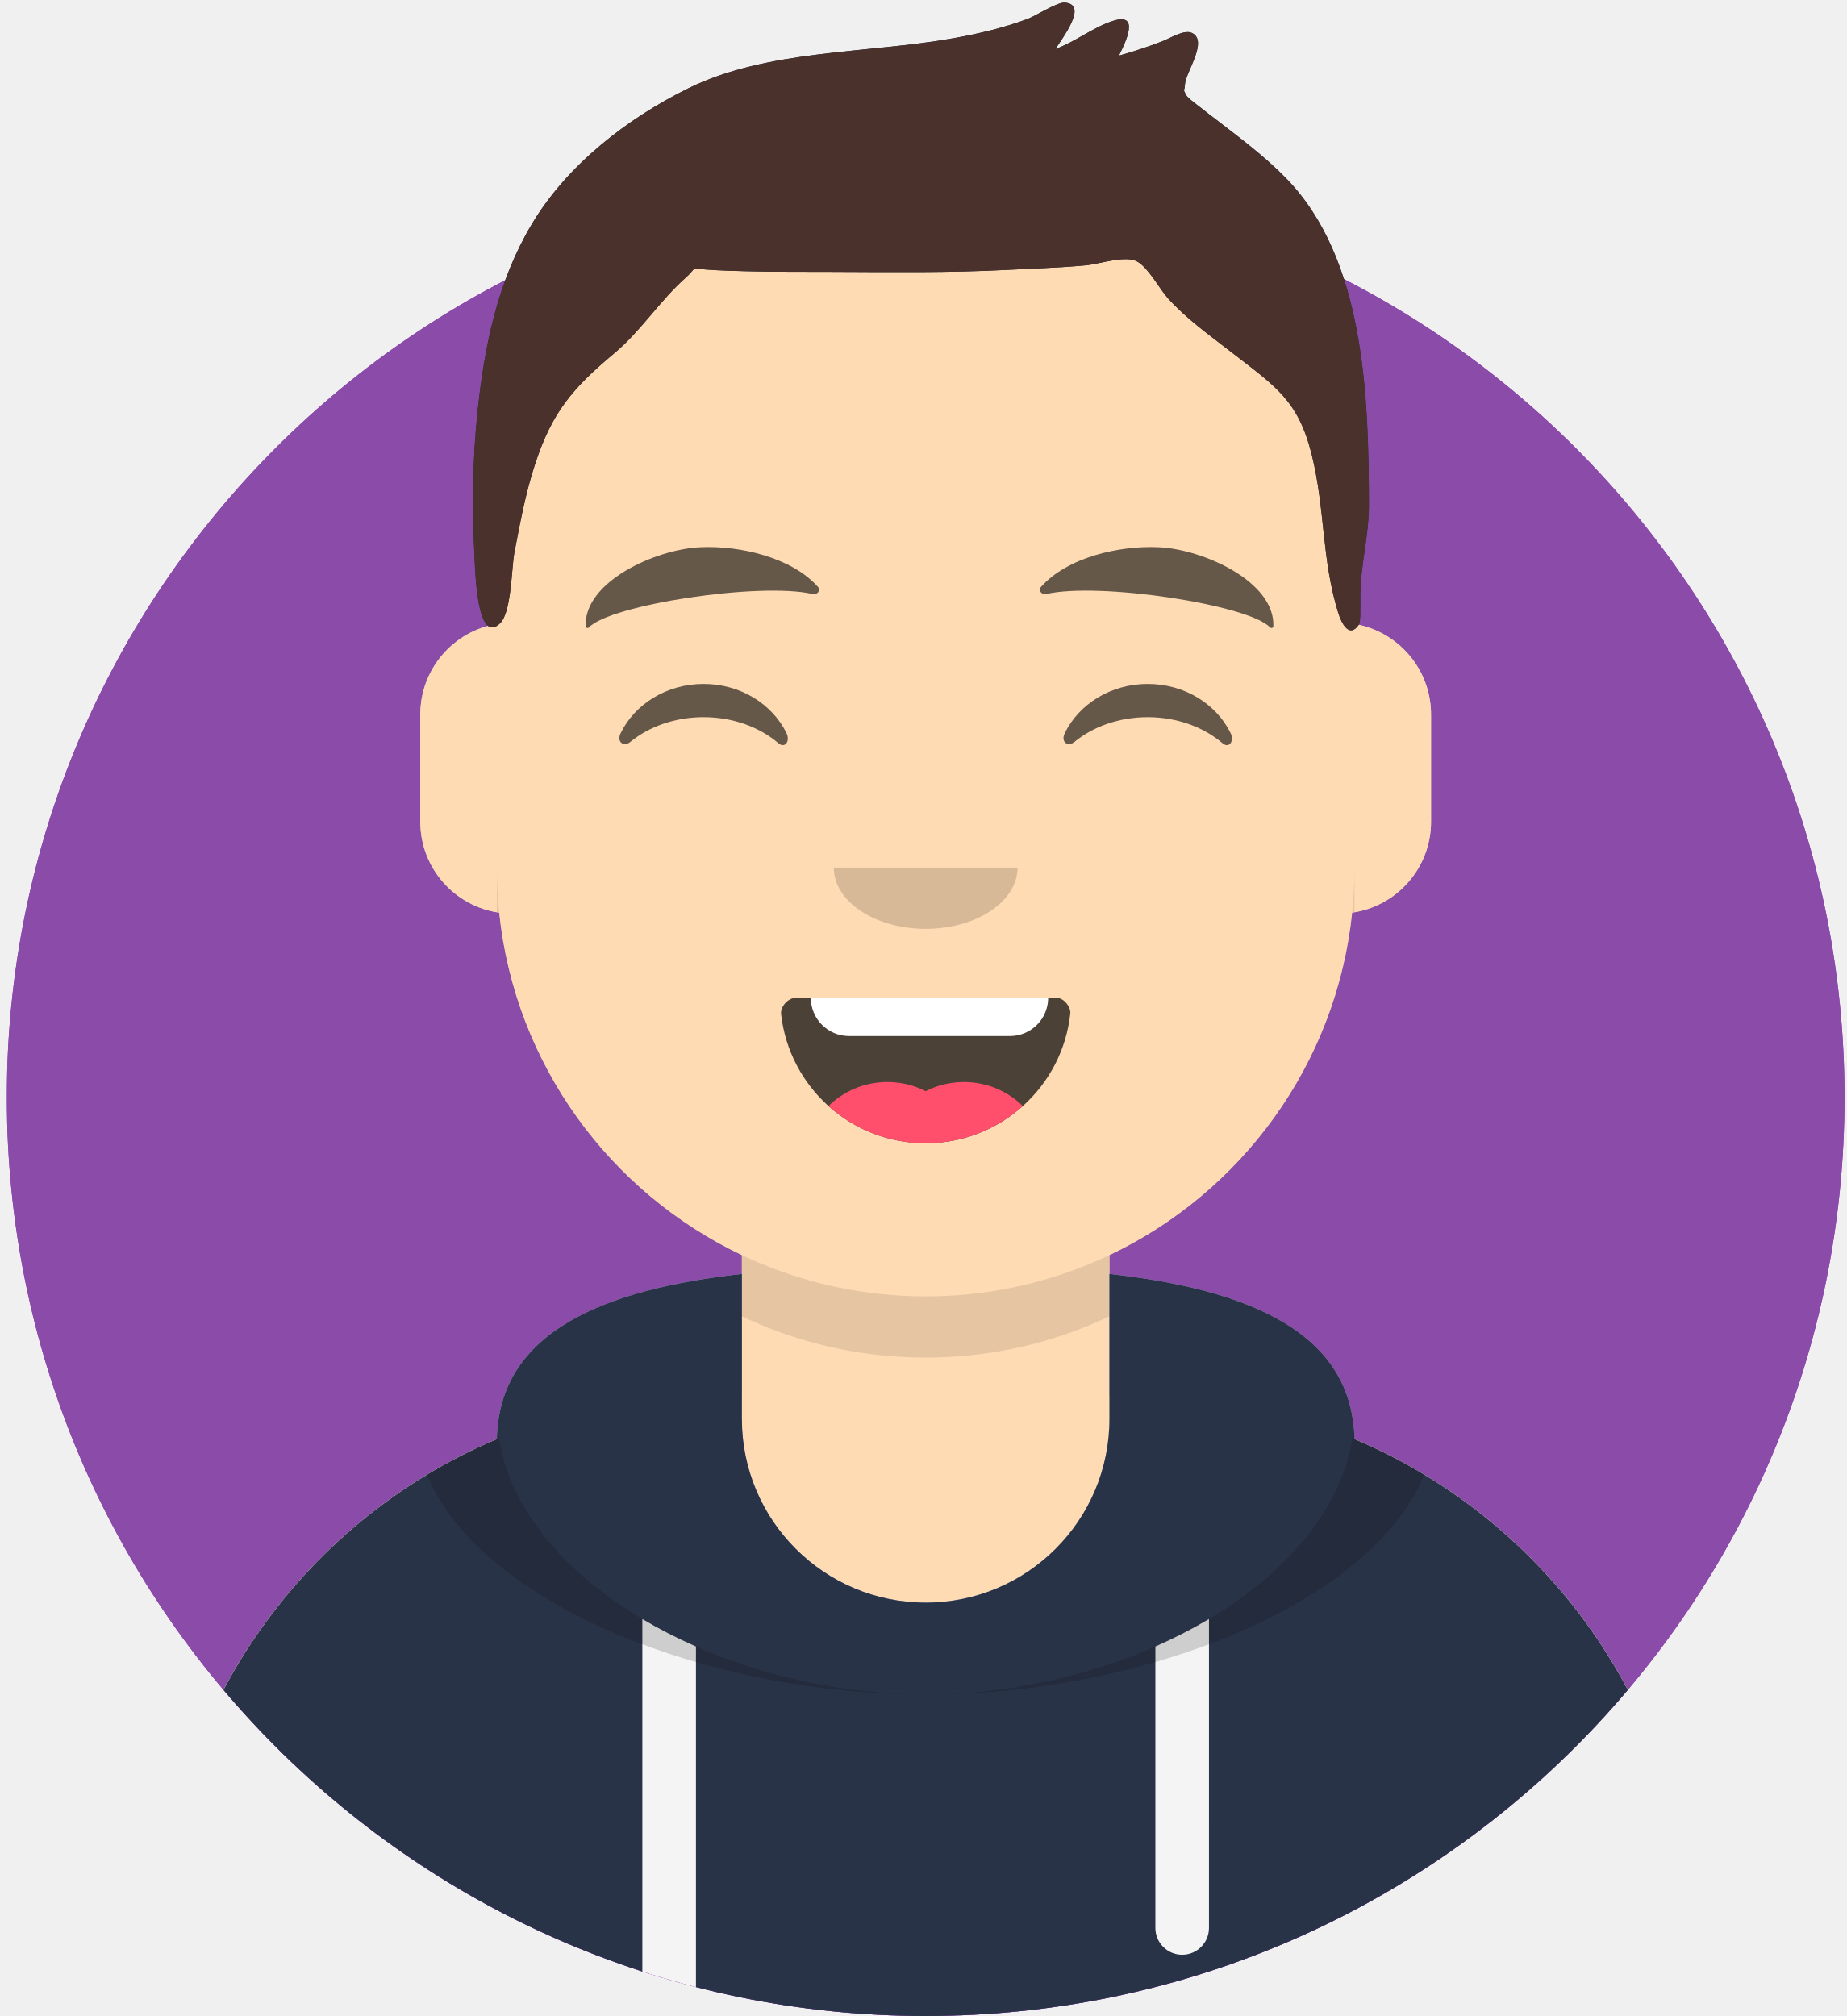
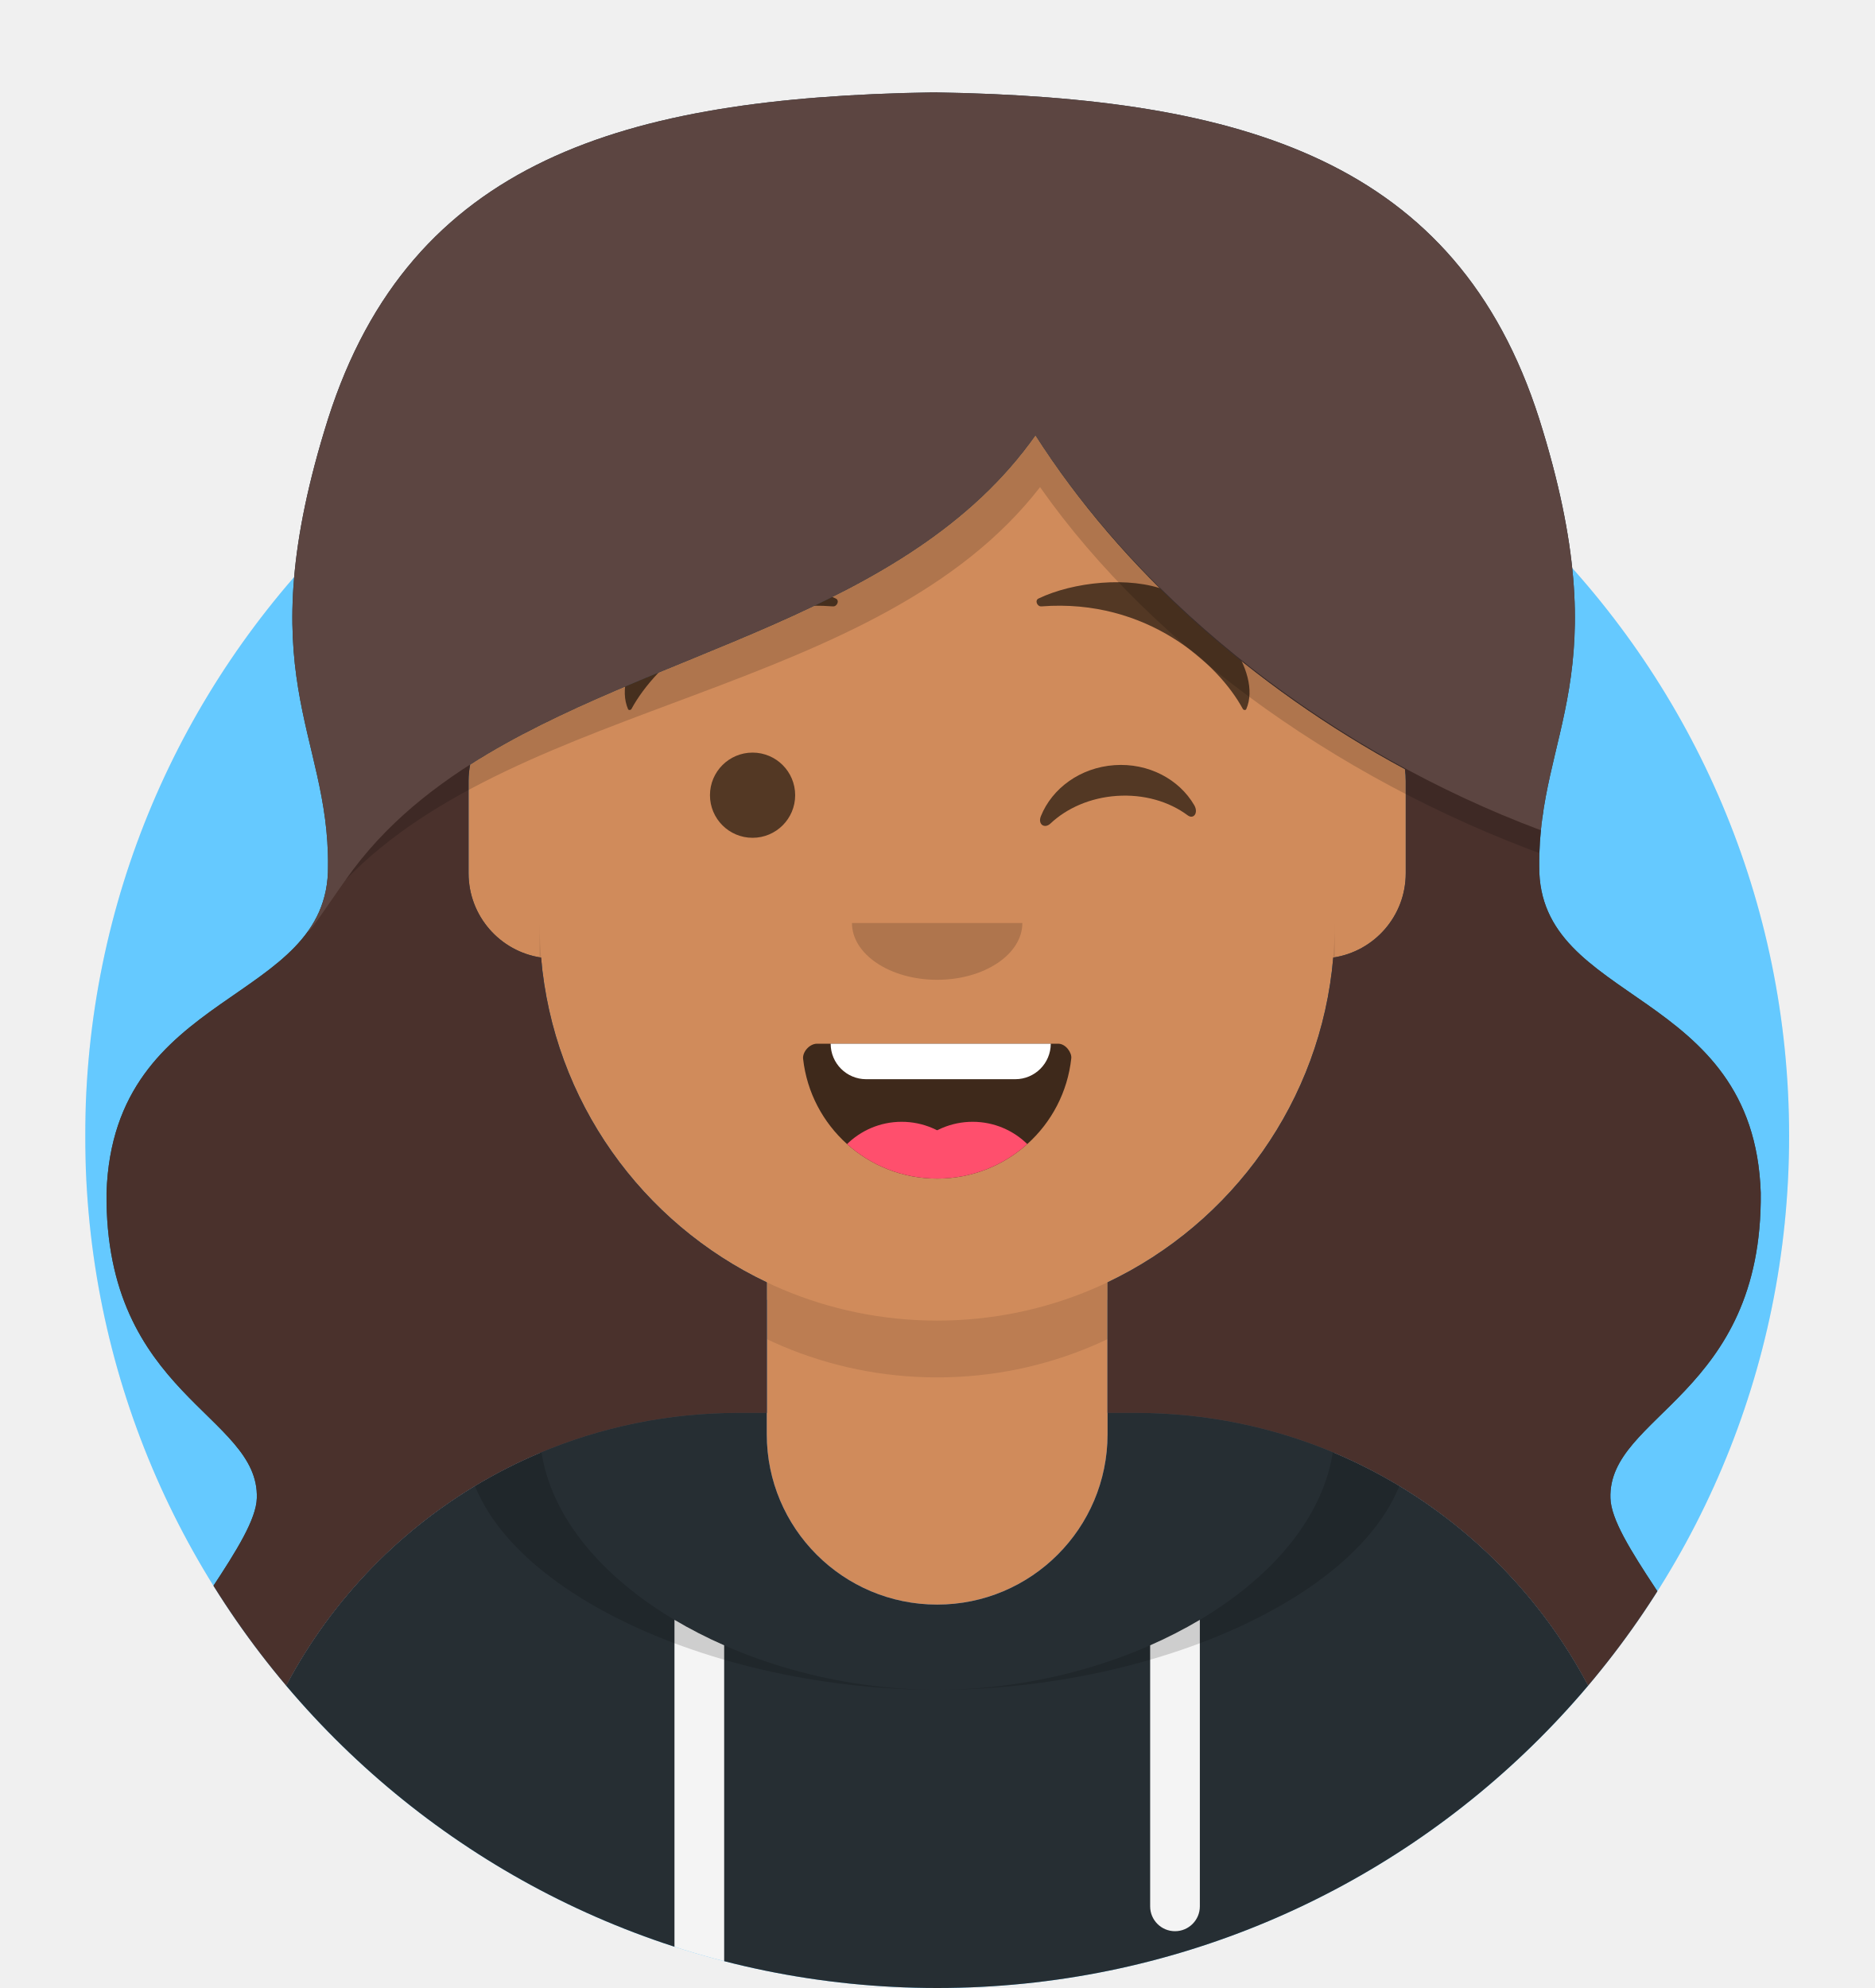
- <svg xmlns="http://www.w3.org/2000/svg" xmlns:xlink="http://www.w3.org/1999/xlink" width="217px" height="237px" viewBox="0 0 217 237" version="1.1">
+ <svg xmlns="http://www.w3.org/2000/svg" xmlns:xlink="http://www.w3.org/1999/xlink" width="264px" height="280px" viewBox="0 0 264 280" version="1.1">
  <defs>
-     <circle id="path-1" cx="108" cy="108" r="108" />
-     <path d="M-3.19744231e-14,144 L-3.19744231e-14,-1.42108547e-14 L237.6,-1.42108547e-14 L237.6,144 L226.8,144 C226.8,203.647 178.447,252 118.8,252 C59.153,252 10.8,203.647 10.8,144 L10.8,144 L-3.19744231e-14,144 Z" id="path-3" />
-     <path d="M90,0 C117.835,-5.11323436e-15 140.4,22.565 140.4,50.4 L140.401,55.949 C145.508,56.807 149.4,61.249 149.4,66.6 L149.4,79.2 C149.4,84.647 145.367,89.152 140.125,89.893 C138.265,107.718 127.114,122.78 111.601,130.149 L111.6,146.7 L115.2,146.7 C150.988,146.7 180,175.712 180,211.5 L180,219.6 L0,219.6 L0,211.5 C-4.38277231e-15,175.712 29.012,146.7 64.8,146.7 L68.4,146.7 L68.4,130.15 C52.886,122.78 41.735,107.718 39.875,89.893 C34.633,89.152 30.6,84.647 30.6,79.2 L30.6,66.6 C30.6,61.249 34.492,56.806 39.6,55.949 L39.6,50.4 C39.6,22.565 62.165,5.11323436e-15 90,0 Z" id="path-5" />
-     <path d="M140.401,11.764 C156.691,13.587 169.2,18.597 169.2,31.569 L169.194,31.18 C192.467,41.01 208.8,64.047 208.8,90.9 L208.8,99 L28.8,99 L28.8,90.9 C28.8,64.047 45.133,41.01 68.406,31.18 C68.653,18.496 81.073,13.568 97.2,11.764 L97.2,28.8 C97.2,40.729 106.871,50.4 118.8,50.4 C130.729,50.4 140.4,40.729 140.4,28.8 L140.4,28.8 Z" id="path-7" />
-     <path d="M31.606,13.615 C32.558,22.158 39.803,28.8 48.6,28.8 C57.424,28.8 64.687,22.117 65.603,13.536 C65.676,12.845 64.905,11.7 63.938,11.7 C50.534,11.7 40.264,11.7 33.378,11.7 C32.406,11.7 31.511,12.761 31.606,13.615 Z" id="path-9" />
-     <rect id="path-11" x="0" y="0" width="237.6" height="252" />
-     <path d="M118.135,20.928 C115.651,18.39 112.767,16.236 109.962,14.076 C109.343,13.6 108.715,13.135 108.109,12.641 C107.972,12.528 106.563,11.519 106.394,11.148 C105.988,10.254 106.224,10.95 106.28,9.884 C106.35,8.535 109.1,4.727 107.048,3.854 C106.146,3.47 104.536,4.492 103.67,4.83 C101.977,5.49 100.263,6.054 98.512,6.54 C99.351,4.869 100.95,1.524 97.944,2.419 C95.603,3.116 93.421,4.91 91.068,5.753 C91.847,4.477 94.96,0.523 92.147,0.302 C91.271,0.233 88.724,1.875 87.782,2.226 C84.959,3.275 82.075,3.953 79.111,4.487 C69.033,6.304 57.248,5.786 47.923,10.374 C40.735,13.911 33.636,19.4 29.484,26.389 C25.481,33.125 23.984,40.498 23.146,48.217 C22.532,53.882 22.482,59.738 22.769,65.424 C22.863,67.287 23.073,75.874 25.779,73.273 C27.127,71.978 27.117,66.745 27.457,64.974 C28.133,61.451 28.783,57.911 29.91,54.5 C31.895,48.49 34.238,45.687 39.184,41.547 C42.359,38.89 44.588,35.3 47.625,32.62 C48.99,31.416 47.949,31.542 50.143,31.7 C51.616,31.806 53.097,31.846 54.574,31.885 C57.99,31.974 61.412,31.951 64.829,31.963 C71.711,31.988 78.561,32.085 85.437,31.725 C88.492,31.565 91.556,31.478 94.603,31.195 C96.306,31.038 99.326,29.947 100.728,30.78 C102.01,31.543 103.342,34.034 104.263,35.054 C106.438,37.464 109.032,39.305 111.576,41.282 C116.881,45.403 119.559,46.98 121.17,53.421 C122.775,59.838 122.325,65.791 124.312,72.106 C124.662,73.217 125.586,75.13 126.726,73.415 C126.937,73.096 126.883,71.345 126.883,70.337 C126.883,66.27 127.913,63.218 127.9,59.123 C127.849,46.674 127.447,30.442 118.135,20.928 Z" id="path-13" />
+     <circle id="react-path-1" cx="120" cy="120" r="120" />
+     <path d="M12,160 C12,226.274 65.726,280 132,280 C198.274,280 252,226.274 252,160 L264,160 L264,-1.42108547e-14 L-3.19744231e-14,-1.42108547e-14 L-3.19744231e-14,160 L12,160 Z" id="react-path-2" />
+     <path d="M124,144.611 L124,163 L128,163 L128,163 C167.765,163 200,195.235 200,235 L200,244 L0,244 L0,235 C-4.86974701e-15,195.235 32.235,163 72,163 L72,163 L76,163 L76,144.611 C58.763,136.422 46.372,119.687 44.305,99.881 C38.48,99.058 34,94.052 34,88 L34,74 C34,68.054 38.325,63.118 44,62.166 L44,56 L44,56 C44,25.072 69.072,5.68137151e-15 100,0 L100,0 L100,0 C130.928,-5.68137151e-15 156,25.072 156,56 L156,62.166 C161.675,63.118 166,68.054 166,74 L166,88 C166,94.052 161.52,99.058 155.695,99.881 C153.628,119.687 141.237,136.422 124,144.611 Z" id="react-path-3" />
  </defs>
-   <g id="Website" stroke="none" stroke-width="1" fill="none" fill-rule="evenodd">
-     <g id="mf-avatar" transform="translate(-10, -15)">
-       <g id="Circle" transform="translate(10.8, 36)">
-         <mask id="mask-2" fill="white">
-           <use xlink:href="#path-1" />
+   <g id="Avataaar" stroke="none" stroke-width="1" fill="none" fill-rule="evenodd">
+     <g transform="translate(-825, -1100)" id="Avataaar/Circle">
+       <g transform="translate(825, 1100)">
+         <g id="Circle" stroke-width="1" fill-rule="evenodd" transform="translate(12, 40)">
+           <mask id="react-mask-4" fill="white">
+             <use xlink:href="#react-path-1" />
+           </mask>
+           <use id="Circle-Background" fill="#E6E6E6" xlink:href="#react-path-1" />
+           <g id="Color/Palette/Blue-01" mask="url(#react-mask-4)" fill="#65C9FF">
+             <rect id="🖍Color" x="0" y="0" width="240" height="240" />
+           </g>
+         </g>
+         <mask id="react-mask-5" fill="white">
+           <use xlink:href="#react-path-2" />
        </mask>
-         <use id="Circle-Background" fill="#972dc2" xlink:href="#path-1" />
-         <g id="🖍-Circle-Color" mask="url(#mask-2)" fill="#8a4ca8">
-           <rect id="🖍Color" x="0" y="0" width="216.445" height="216" />
-         </g>
-       </g>
-       <mask id="mask-4" fill="white">
-         <use xlink:href="#path-3" />
-       </mask>
-       <g id="Mask" />
-       <g id="Avataaar" mask="url(#mask-4)">
-         <g id="Body" transform="translate(28.8, 32.4)">
-           <mask id="mask-6" fill="white">
-             <use xlink:href="#path-5" />
-           </mask>
-           <use fill="#D0C6AC" xlink:href="#path-5" />
-           <g id="Skin/👶🏻-05-Pale" mask="url(#mask-6)" fill="#FFDBB4">
-             <g transform="translate(-28.8, 0)" id="Color">
-               <rect x="0" y="0" width="238.384" height="220.355" />
+         <g id="Mask" />
+         <g id="Avataaar" stroke-width="1" fill-rule="evenodd" mask="url(#react-mask-5)">
+           <g id="Body" transform="translate(32, 36)">
+             <mask id="react-mask-6" fill="white">
+               <use xlink:href="#react-path-3" />
+             </mask>
+             <use fill="#D0C6AC" xlink:href="#react-path-3" />
+             <g id="Skin/👶🏽-03-Brown" mask="url(#react-mask-6)" fill="#D08B5B">
+               <g transform="translate(0, 0)" id="Color">
+                 <rect x="0" y="0" width="264" height="280" />
+               </g>
+             </g>
+             <path d="M156,79 L156,102 C156,132.928 130.928,158 100,158 C69.072,158 44,132.928 44,102 L44,79 L44,94 C44,124.928 69.072,150 100,150 C130.928,150 156,124.928 156,94 L156,79 Z" id="Neck-Shadow" fill-opacity="0.1" fill="#000000" mask="url(#react-mask-6)" />
+           </g>
+           <g id="Clothing/Hoodie" transform="translate(0, 170)">
+             <defs>
+               <path d="M108,13.071 C90.081,15.076 76.28,20.552 76.004,34.645 C50.146,45.568 32,71.165 32,100.999 L32,100.999 L32,110 L232,110 L232,100.999 C232,71.165 213.854,45.568 187.996,34.645 C187.72,20.552 173.919,15.076 156,13.071 L156,32 L156,32 C156,45.255 145.255,56 132,56 L132,56 C118.745,56 108,45.255 108,32 L108,13.071 Z" id="react-path-79" />
+             </defs>
+             <mask id="react-mask-80" fill="white">
+               <use xlink:href="#react-path-79" />
+             </mask>
+             <use id="Hoodie" fill="#B7C1DB" fill-rule="evenodd" xlink:href="#react-path-79" />
+             <g id="Color/Palette/Gray-01" mask="url(#react-mask-80)" fill-rule="evenodd" fill="#262E33">
+               <rect id="🖍Color" x="0" y="0" width="264" height="110" />
+             </g>
+             <path d="M102,61.739 L102,110 L95,110 L95,58.15 C97.204,59.46 99.547,60.661 102,61.739 Z M169,58.15 L169,98.5 C169,100.433 167.433,102 165.5,102 C163.567,102 162,100.433 162,98.5 L162,61.739 C164.453,60.661 166.796,59.46 169,58.15 Z" id="Straps" fill="#F4F4F4" fill-rule="evenodd" mask="url(#react-mask-80)" />
+             <path d="M90.96,12.724 C75.909,15.571 65.5,21.243 65.5,32.308 C65.5,52.02 98.538,68 132,68 C165.462,68 198.5,52.02 198.5,32.308 C198.5,21.243 188.091,15.571 173.04,12.724 C182.125,16.074 188,21.706 188,31.077 C188,51.469 160.179,68 132,68 C103.821,68 76,51.469 76,31.077 C76,21.706 81.875,16.074 90.96,12.724 Z" id="Shadow" fill-opacity="0.16" fill="#000000" fill-rule="evenodd" mask="url(#react-mask-80)" />
+           </g>
+           <g id="Face" transform="translate(76, 82)" fill="#000000">
+             <g id="Mouth/Smile" transform="translate(2, 52)">
+               <defs>
+                 <path d="M35.118,15.128 C36.176,24.62 44.226,32 54,32 C63.804,32 71.874,24.574 72.892,15.04 C72.974,14.273 72.117,13 71.043,13 C56.149,13 44.738,13 37.087,13 C36.007,13 35.012,14.178 35.118,15.128 Z" id="react-path-91" />
+               </defs>
+               <mask id="react-mask-92" fill="white">
+                 <use xlink:href="#react-path-91" />
+               </mask>
+               <use id="Mouth" fill-opacity="0.7" fill="#000000" fill-rule="evenodd" xlink:href="#react-path-91" />
+               <rect id="Teeth" fill="#FFFFFF" fill-rule="evenodd" mask="url(#react-mask-92)" x="39" y="2" width="31" height="16" rx="5" />
+               <g id="Tongue" stroke-width="1" fill-rule="evenodd" mask="url(#react-mask-92)" fill="#FF4F6D">
+                 <g transform="translate(38, 24)">
+                   <circle cx="11" cy="11" r="11" />
+                   <circle cx="21" cy="11" r="11" />
+                 </g>
+               </g>
+             </g>
+             <g id="Nose/Default" transform="translate(28, 40)" fill-opacity="0.16">
+               <path d="M16,8 C16,12.418 21.373,16 28,16 L28,16 C34.627,16 40,12.418 40,8" id="Nose" />
+             </g>
+             <g id="Eyes/Wink-😉" transform="translate(0, 8)" fill-opacity="0.6">
+               <circle id="Eye" cx="30" cy="22" r="6" />
+               <path d="M70.412,24.205 C72.259,20.406 76.417,17.758 81.25,17.758 C86.066,17.758 90.211,20.387 92.068,24.165 C92.619,25.287 91.834,26.205 91.043,25.525 C88.592,23.417 85.111,22.101 81.25,22.101 C77.509,22.101 74.126,23.336 71.69,25.329 C70.799,26.058 69.872,25.316 70.412,24.205 Z" id="Winky-Wink" transform="translate(81.25223, 21.75758) rotate(-4) translate(-81.25223, -21.75758) " />
+             </g>
+             <g id="Eyebrow/Natural/Raised-Excited-Natural" fill-opacity="0.6">
+               <path d="M22.766,1.578 L23.677,1.176 C28.919,-0.905 36.865,-0.033 41.723,2.299 C42.29,2.571 41.902,3.452 41.321,3.407 C26.402,2.256 16.358,11.553 12.946,17.847 C12.845,18.034 12.539,18.055 12.464,17.881 C10.156,12.562 16.913,3.896 22.766,1.578 Z" id="Eye-Browse-Reddit" />
+               <path d="M80.766,1.578 L81.677,1.176 C86.919,-0.905 94.865,-0.033 99.723,2.299 C100.29,2.571 99.902,3.452 99.321,3.407 C84.402,2.256 74.358,11.553 70.946,17.847 C70.845,18.034 70.539,18.055 70.464,17.881 C68.156,12.562 74.913,3.896 80.766,1.578 Z" id="Eye-Browse-Reddit" transform="translate(85, 9) scale(-1, 1) translate(-85, -9) " />
            </g>
          </g>
-           <path d="M39.6,84.6 C39.6,112.435 62.165,135 90,135 C117.835,135 140.4,112.435 140.4,84.6 L140.4,84.6 L140.4,91.8 C140.4,119.635 117.835,142.2 90,142.2 C62.165,142.2 39.6,119.635 39.6,91.8 Z" id="Neck-Shadow" fill-opacity="0.1" fill="#000000" mask="url(#mask-6)" />
-         </g>
-         <g id="Clothing/Hoodie" transform="translate(0, 153)">
-           <mask id="mask-8" fill="white">
-             <use xlink:href="#path-7" />
-           </mask>
-           <use id="Hoodie" fill="#B7C1DB" fill-rule="evenodd" xlink:href="#path-7" />
-           <g id="Color/Palette/Slate" mask="url(#mask-8)" fill="#293347" fill-rule="evenodd">
-             <rect id="🖍Color" x="0" y="0" width="238.491" height="99" />
-           </g>
-           <path d="M91.8,55.565 L91.8,99 L85.5,99 L85.499,52.335 C87.483,53.514 89.592,54.594 91.8,55.565 Z M152.101,52.334 L152.1,88.65 C152.1,90.39 150.69,91.8 148.95,91.8 C147.21,91.8 145.8,90.39 145.8,88.65 L145.801,55.565 C148.009,54.594 150.118,53.513 152.101,52.334 Z" id="Straps" fill="#F4F4F4" fill-rule="evenodd" mask="url(#mask-8)" />
-           <path d="M155.733,11.451 C169.28,14.013 178.65,19.118 178.65,29.077 C178.65,46.818 148.916,61.2 118.8,61.2 C88.684,61.2 58.95,46.818 58.95,29.077 C58.95,19.118 68.32,14.013 81.867,11.451 C73.689,14.466 68.4,19.534 68.4,27.969 C68.4,46.322 93.439,61.2 118.8,61.2 C144.161,61.2 169.2,46.322 169.2,27.969 C169.2,19.71 164.13,14.679 156.241,11.642 Z" id="Shadow" fill-opacity="0.16" fill="#000000" fill-rule="evenodd" mask="url(#mask-8)" />
-         </g>
-         <g id="Face" transform="translate(68.4, 73.8)">
-           <g id="Mouth/Smile" transform="translate(1.8, 46.8)">
-             <mask id="mask-10" fill="white">
-               <use xlink:href="#path-9" />
+           <g id="Top" stroke-width="1" fill-rule="evenodd">
+             <defs>
+               <rect id="react-path-56" x="0" y="0" width="264" height="280" />
+               <path d="M222.385,182.806 C217.011,188.518 211.648,192.128 211.831,198 C212.148,209.889 255.439,245.051 217,267 L16.005,267 C-22.434,245.051 20.857,209.889 21.174,198 C21.357,192.128 15.994,188.518 10.62,182.806 C5.247,177.094 -0.137,169.28 0.003,155 C0.944,125.972 31.372,128.588 31.203,109 C31.372,89.999 19.814,82.161 31.203,46 C42.84,9.539 72.917,0.768 116.003,0.016 L116.003,0 C116.17,0.002 116.336,0.005 116.503,0.008 C116.669,0.005 116.836,0.002 117.003,0 L117.003,0.016 C160.089,0.768 190.166,9.539 201.803,46 C213.191,82.161 201.634,89.999 201.803,109 C201.634,128.588 232.061,125.972 233.003,155 C233.143,169.28 227.758,177.094 222.385,182.806 Z M182.884,95.325 C161.364,83.737 142.89,67.144 130.846,48.302 C112.764,73.924 76.53,78.535 51.224,94.68 C51.077,95.431 51,96.206 51,97 L51,110 C51,116.019 55.431,121.002 61.209,121.867 C62.952,142.115 75.469,159.283 93,167.611 L93,186 L89,186 L89,186 C49.235,186 17,218.235 17,258 L17,267 L217,267 L217,258 C217,218.235 184.765,186 145,186 L141,186 L141,167.611 C158.531,159.283 171.048,142.115 172.791,121.867 C178.569,121.002 183,116.019 183,110 L183,97 C183,96.432 182.96,95.872 182.884,95.325 Z" id="react-path-57" />
+               <path d="M222.385,182.806 C217.011,188.518 211.648,192.128 211.831,198 C212.148,209.889 255.439,245.051 217,267 L16.005,267 C-22.434,245.051 20.857,209.889 21.174,198 C21.357,192.128 15.994,188.518 10.62,182.806 C5.247,177.094 -0.137,169.28 0.003,155 C0.944,125.972 31.372,128.588 31.203,109 C31.372,89.999 19.814,82.161 31.203,46 C42.84,9.539 72.917,0.768 116.003,0.016 L116.003,0 C116.17,0.002 116.336,0.005 116.503,0.008 C116.669,0.005 116.836,0.002 117.003,0 L117.003,0.016 C160.089,0.768 190.166,9.539 201.803,46 C213.191,82.161 201.634,89.999 201.803,109 C201.634,128.588 232.061,125.972 233.003,155 C233.143,169.28 227.758,177.094 222.385,182.806 Z M93,186 L89,186 L89,186 C49.235,186 17,218.235 17,258 L17,267 L217,267 L217,258 C217,218.235 184.765,186 145,186 L141,186 L141,140 L93,140 L93,186 Z" id="react-path-58" />
+             </defs>
+             <mask id="react-mask-54" fill="white">
+               <use xlink:href="#react-path-56" />
            </mask>
-             <use id="Mouth" fill-opacity="0.7" fill="#000000" fill-rule="evenodd" xlink:href="#path-9" />
-             <path d="M39.6,1.8 L58.5,1.8 C60.985,1.8 63,3.815 63,6.3 L63,11.7 C63,14.185 60.985,16.2 58.5,16.2 L39.6,16.2 C37.115,16.2 35.1,14.185 35.1,11.7 L35.1,6.3 C35.1,3.815 37.115,1.8 39.6,1.8 Z" id="Teeth" fill="#FFFFFF" fill-rule="evenodd" mask="url(#mask-10)" />
-             <g id="Tongue" stroke-width="1" fill-rule="evenodd" mask="url(#mask-10)" fill="#FF4F6D">
-               <g transform="translate(34.2, 21.6)">
-                 <circle cx="9.9" cy="9.9" r="9.9" />
-                 <circle cx="18.9" cy="9.9" r="9.9" />
-               </g>
-             </g>
-           </g>
-           <g id="Nose/Default" transform="translate(25.2, 36)" fill="#000000" fill-opacity="0.16">
-             <path d="M14.4,7.2 C14.4,11.176 19.235,14.4 25.2,14.4 L25.2,14.4 C31.165,14.4 36,11.176 36,7.2" id="Nose" />
-           </g>
-           <g id="Eyes/Happy-😁" transform="translate(0, 7.2)" fill="#000000" fill-opacity="0.6">
-             <path d="M14.544,20.203 C16.206,16.784 19.948,14.4 24.298,14.4 C28.632,14.4 32.363,16.767 34.034,20.166 C34.53,21.176 33.824,22.003 33.112,21.39 C30.906,19.494 27.773,18.309 24.298,18.309 C20.931,18.309 17.886,19.421 15.694,21.214 C14.892,21.87 14.058,21.203 14.544,20.203 Z" id="Squint" />
-             <path d="M66.744,20.203 C68.406,16.784 72.148,14.4 76.498,14.4 C80.832,14.4 84.563,16.767 86.234,20.166 C86.73,21.176 86.024,22.003 85.312,21.39 C83.106,19.494 79.973,18.309 76.498,18.309 C73.131,18.309 70.086,19.421 67.894,21.214 C67.092,21.87 66.258,21.203 66.744,20.203 Z" id="Squint" />
-           </g>
-           <g id="Eyebrow/Natural/Default-Natural" fill="#000000" fill-opacity="0.6">
-             <path d="M23.435,5.589 C18.25,6.285 10.164,10.805 10.84,16.036 C10.862,16.207 11.121,16.261 11.233,16.118 C13.471,13.248 30.774,9.033 37.075,9.913 C37.652,9.994 38.032,9.399 37.639,9.027 C34.269,5.845 28.08,4.961 23.435,5.589" id="Eyebrow" transform="translate(24.3, 10.8) rotate(5) translate(-24.3, -10.8) " />
-             <path d="M76.535,5.589 C71.35,6.285 63.264,10.805 63.94,16.036 C63.962,16.207 64.221,16.261 64.333,16.118 C66.571,13.248 83.874,9.033 90.175,9.913 C90.752,9.994 91.132,9.399 90.739,9.027 C87.369,5.845 81.18,4.961 76.535,5.589" id="Eyebrow" transform="translate(77.4, 10.8) scale(-1, 1) rotate(5) translate(-77.4, -10.8) " />
-           </g>
-         </g>
-         <g id="Top">
-           <mask id="mask-12" fill="white">
-             <use xlink:href="#path-11" />
-           </mask>
-           <g id="Mask" />
-           <g mask="url(#mask-12)">
-             <g transform="translate(43, 15)">
-               <mask id="mask-14" fill="white">
-                 <use xlink:href="#path-13" />
-               </mask>
-               <use id="Short-Hair" stroke="none" fill="#1F3140" fill-rule="evenodd" xlink:href="#path-13" />
-               <g id="Color/Hair/Brown-Dark" stroke="none" fill="none" mask="url(#mask-14)" fill-rule="evenodd">
-                 <g transform="translate(-43.1, -15)" fill="#4A312C" id="Color">
-                   <rect x="0" y="0" width="239.107" height="252.406" />
+             <g id="Mask" />
+             <g id="Top/Long-Hair/Big-Hair" mask="url(#react-mask-54)">
+               <g transform="translate(-1, 0)">
+                 <g id="Hair" stroke-width="1" fill="none" fill-rule="evenodd" transform="translate(16, 13)">
+                   <mask id="react-mask-55" fill="white">
+                     <use xlink:href="#react-path-57" />
+                   </mask>
+                   <use fill="#314756" xlink:href="#react-path-57" />
+                   <g id="Skin/👶🏽-03-Brown" mask="url(#react-mask-55)" fill="#4A312C">
+                     <g transform="translate(0, 0) " id="Color">
+                       <rect x="0" y="0" width="264" height="280" />
+                     </g>
+                   </g>
                </g>
+                 <g id="Shadow" stroke-width="1" fill="none" fill-rule="evenodd" transform="translate(16, 13)">
+                   <mask id="react-mask-53" fill="white">
+                     <use xlink:href="#react-path-58" />
+                   </mask>
+                   <g id="Shape" />
+                   <path d="M30.099,115.057 C27.725,118.083 24.53,122.528 24.362,122.194 C26.235,119.811 27.375,117.012 27.341,113.436 C27.518,95.335 15.437,87.867 27.341,53.419 C28.01,51.509 29.107,49.704 30.586,48.005 C20.243,82.459 31.369,90.356 31.203,109 C31.222,111.295 30.822,113.285 30.099,115.057 Z M202.419,48.005 C203.898,49.704 204.996,51.509 205.664,53.419 C215.822,82.813 208.516,92.563 206.264,106.036 C205.964,106.841 206.195,107.79 205.88,108.603 C175.207,98.145 147.59,78.56 131.495,55.612 C108.711,85.036 58.354,85.373 33.674,110.936 C34.061,110.392 34.428,109.885 34.758,109.446 C57.294,79.527 108.247,80.324 130.846,48.302 C146.244,72.39 172.664,92.95 202.009,103.927 C202.31,103.073 202.09,102.077 202.376,101.233 C204.484,87.4 211.215,77.307 202.419,48.005 Z" id="Shadow-Mask" fill-opacity="0.16" fill="#000000" mask="url(#react-mask-53)" />
+                 </g>
+                 <path d="M50.758,122.446 C73.294,92.527 124.247,93.324 146.846,61.302 C162.244,85.39 188.664,105.95 218.009,116.927 C218.31,116.073 218.09,115.077 218.376,114.233 C220.531,100.089 227.52,89.855 217.803,59 C206.166,22.539 176.089,13.768 133.003,13.016 C132.336,13.005 132.17,13.002 132.003,13 C88.917,13.768 58.84,22.539 47.203,59 C35.814,95.161 47.372,102.999 47.203,122 C47.235,125.753 46.144,128.691 44.353,131.193 C44.536,131.595 48.506,125.437 50.758,122.446 Z" id="Light" fill-opacity="0.1" fill="#FFFFFF" fill-rule="evenodd" />
              </g>
            </g>
          </g>
        </g>
      </g>
    </g>
  </g>
</svg>
